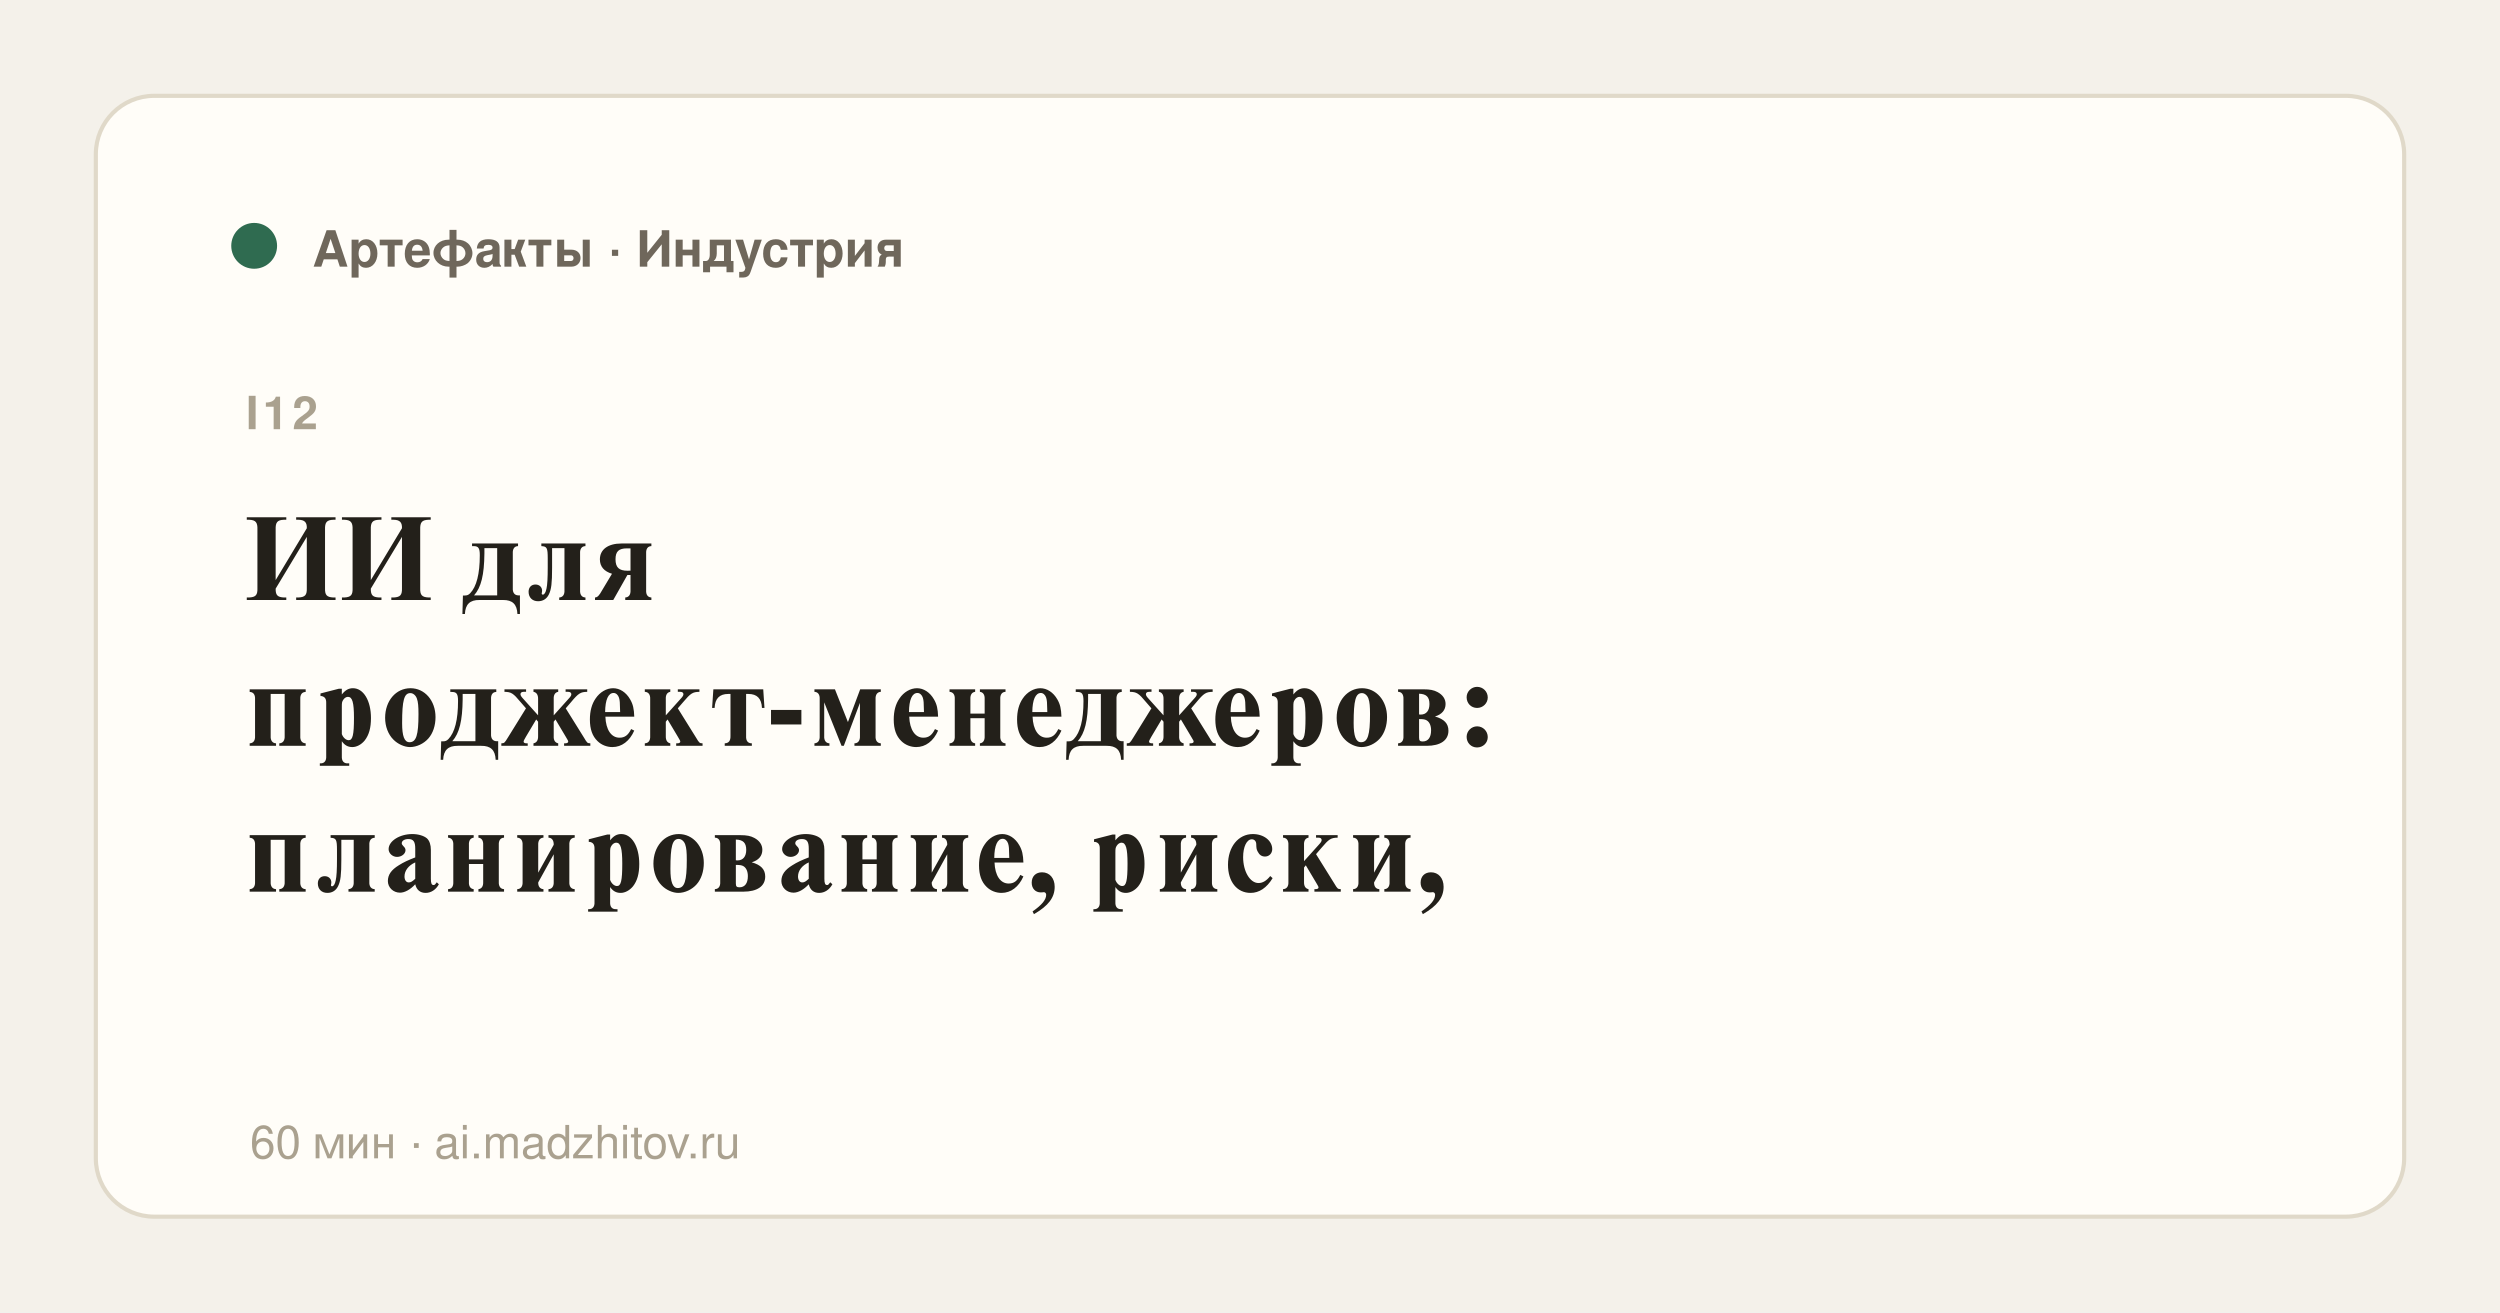
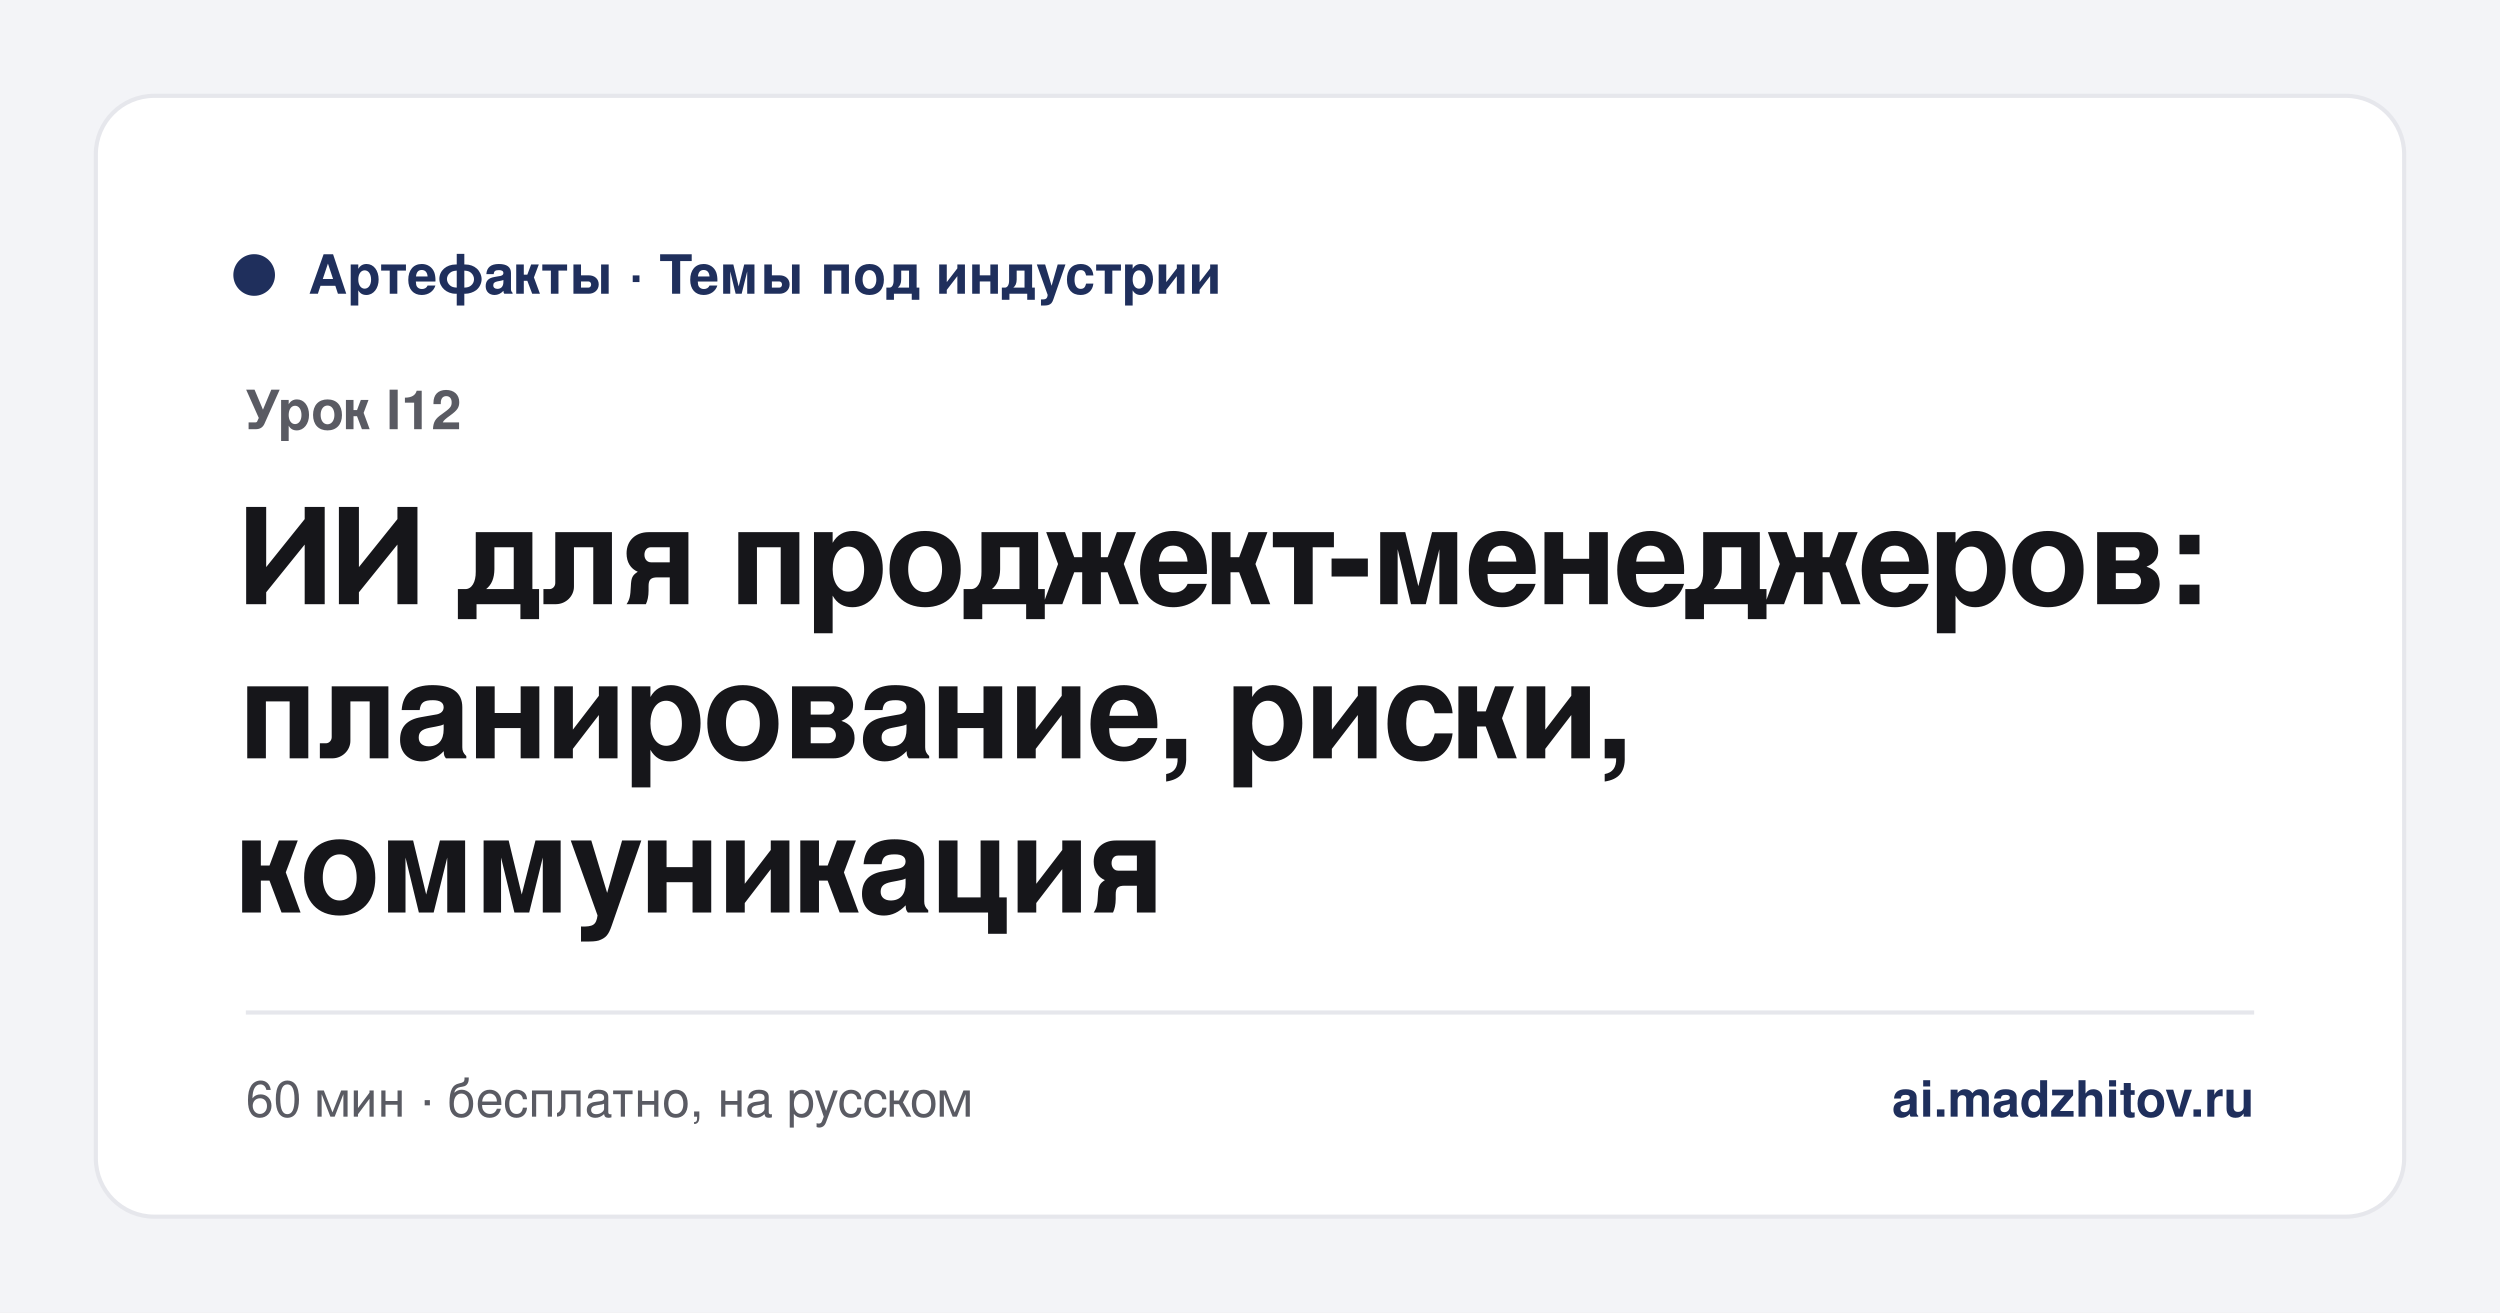
<svg xmlns="http://www.w3.org/2000/svg" width="1200" height="630" viewBox="0 0 1200 630">
-   <rect width="1200" height="630" fill="#f4f1ea" />
-   <rect x="46" y="46" width="1108" height="538" rx="28" fill="#fffdf8" stroke="#e0d9c9" stroke-width="2" />
-   <circle cx="122" cy="118" r="11" fill="#2f6b50" />
-   <text x="150" y="128" fill="#6f675b" font-family="Helvetica, Arial, sans-serif" font-size="24" font-weight="600">Артефакты · Индустрия</text>
-   <text x="118" y="206" fill="#aaa18f" font-family="Helvetica, Arial, sans-serif" font-size="22" font-weight="700" letter-spacing="2">I12</text>
-   <text x="116" y="288" fill="#23201a" font-family="Georgia, Times, serif" font-weight="700" font-size="60" letter-spacing="-1">ИИ для</text>
-   <text x="116" y="358" fill="#23201a" font-family="Georgia, Times, serif" font-weight="700" font-size="60" letter-spacing="-1">проджект-менеджеров:</text>
-   <text x="116" y="428" fill="#23201a" font-family="Georgia, Times, serif" font-weight="700" font-size="60" letter-spacing="-1">планирование, риски,</text>
-   <text x="120" y="556" fill="#aaa18f" font-family="Helvetica, Arial, sans-serif" font-size="22">60 мин · ai.madzhitov.ru</text>
+   <rect width="1200" height="630" fill="#F3F4F7" />
+   <rect x="46" y="46" width="1108" height="538" rx="28" fill="#FFFFFF" stroke="#E6E7EC" stroke-width="2" />
+   <circle cx="122" cy="132" r="10" fill="#1F2F5C" />
+   <text x="148" y="141" fill="#1F2F5C" font-family="Helvetica Neue, Helvetica, Arial, sans-serif" font-size="26" font-weight="600">Артефакты · Темы под индустрии</text>
+   <text x="118" y="206" fill="#5A5B63" font-family="Helvetica Neue, Helvetica, Arial, sans-serif" font-size="26" font-weight="600">Урок I12</text>
+   <text x="114" y="290" fill="#16161A" font-family="Helvetica Neue, Helvetica, Arial, sans-serif" font-weight="700" font-size="64" letter-spacing="-1.5">ИИ для проджект-менеджеров:</text>
+   <text x="114" y="364" fill="#16161A" font-family="Helvetica Neue, Helvetica, Arial, sans-serif" font-weight="700" font-size="64" letter-spacing="-1.5">планирование, риски,</text>
+   <text x="114" y="438" fill="#16161A" font-family="Helvetica Neue, Helvetica, Arial, sans-serif" font-weight="700" font-size="64" letter-spacing="-1.5">коммуникация</text>
+   <line x1="118" y1="486" x2="1082" y2="486" stroke="#E6E7EC" stroke-width="2" />
+   <text x="118" y="536" fill="#5A5B63" font-family="Helvetica Neue, Helvetica, Arial, sans-serif" font-size="24">60 мин · бесплатно, на русском</text>
+   <text x="1082" y="536" fill="#1F2F5C" font-family="Helvetica Neue, Helvetica, Arial, sans-serif" font-size="24" font-weight="600" text-anchor="end">ai.madzhitov.ru</text>
</svg>
